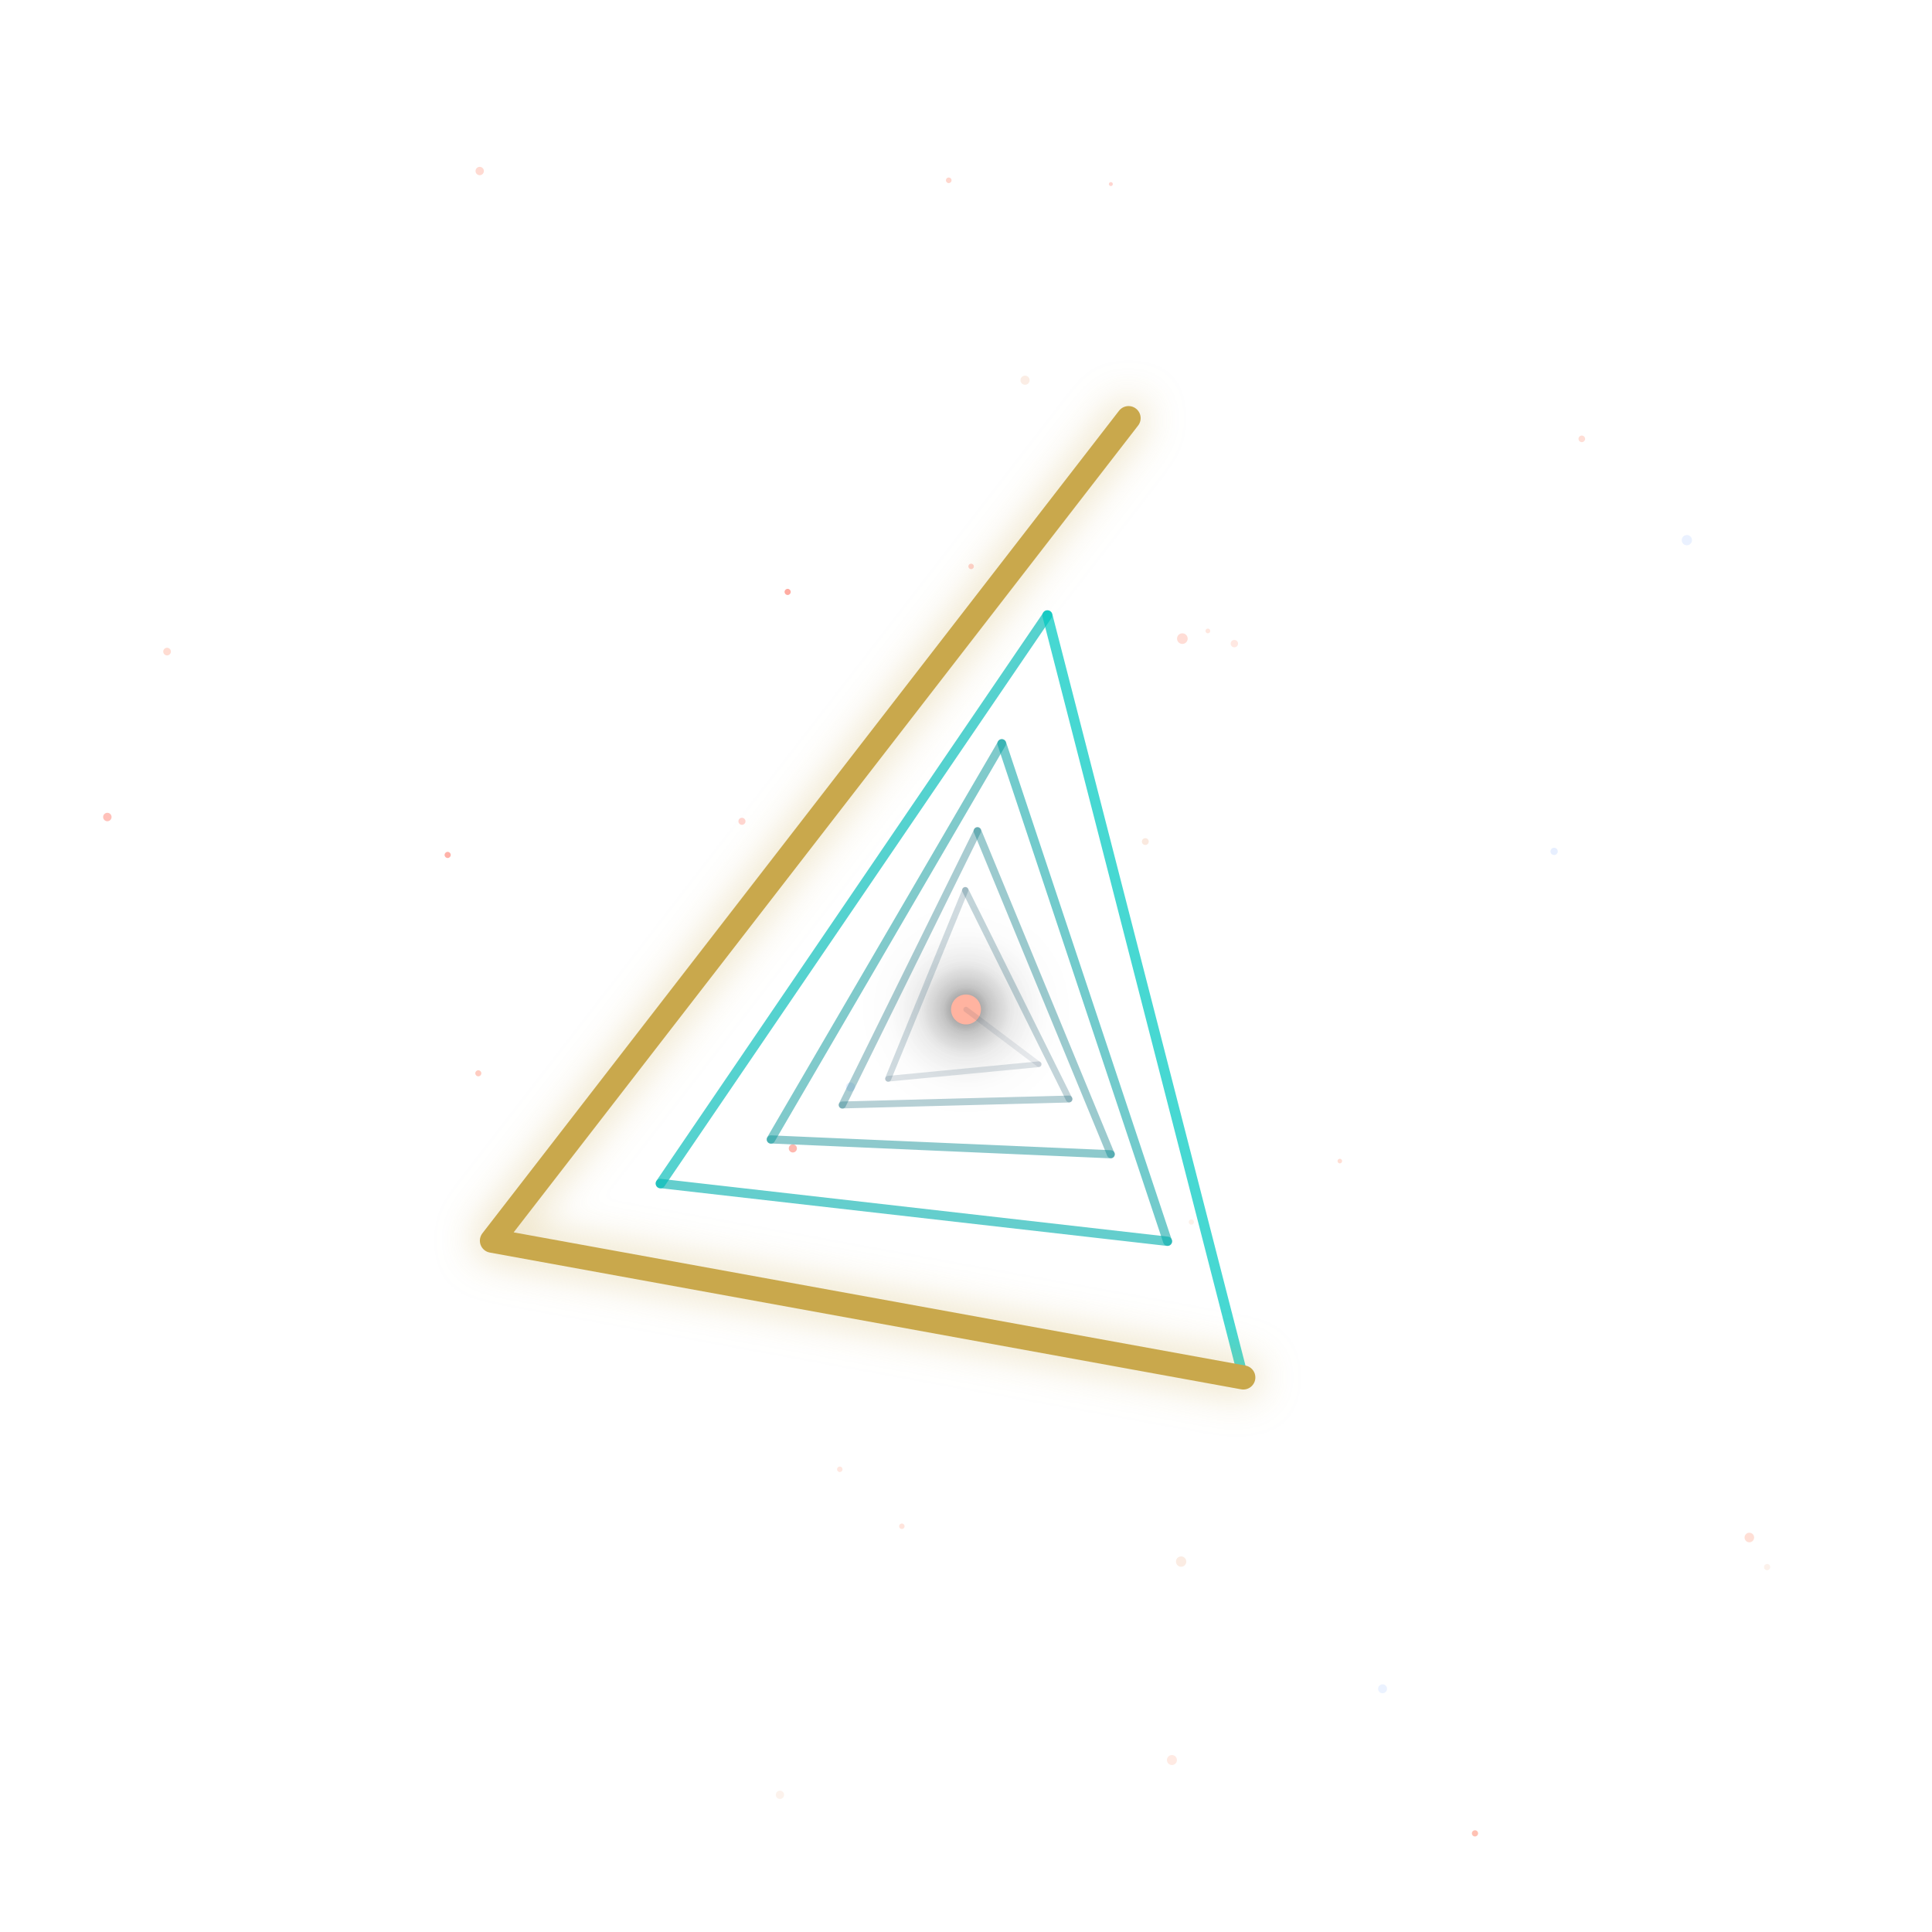
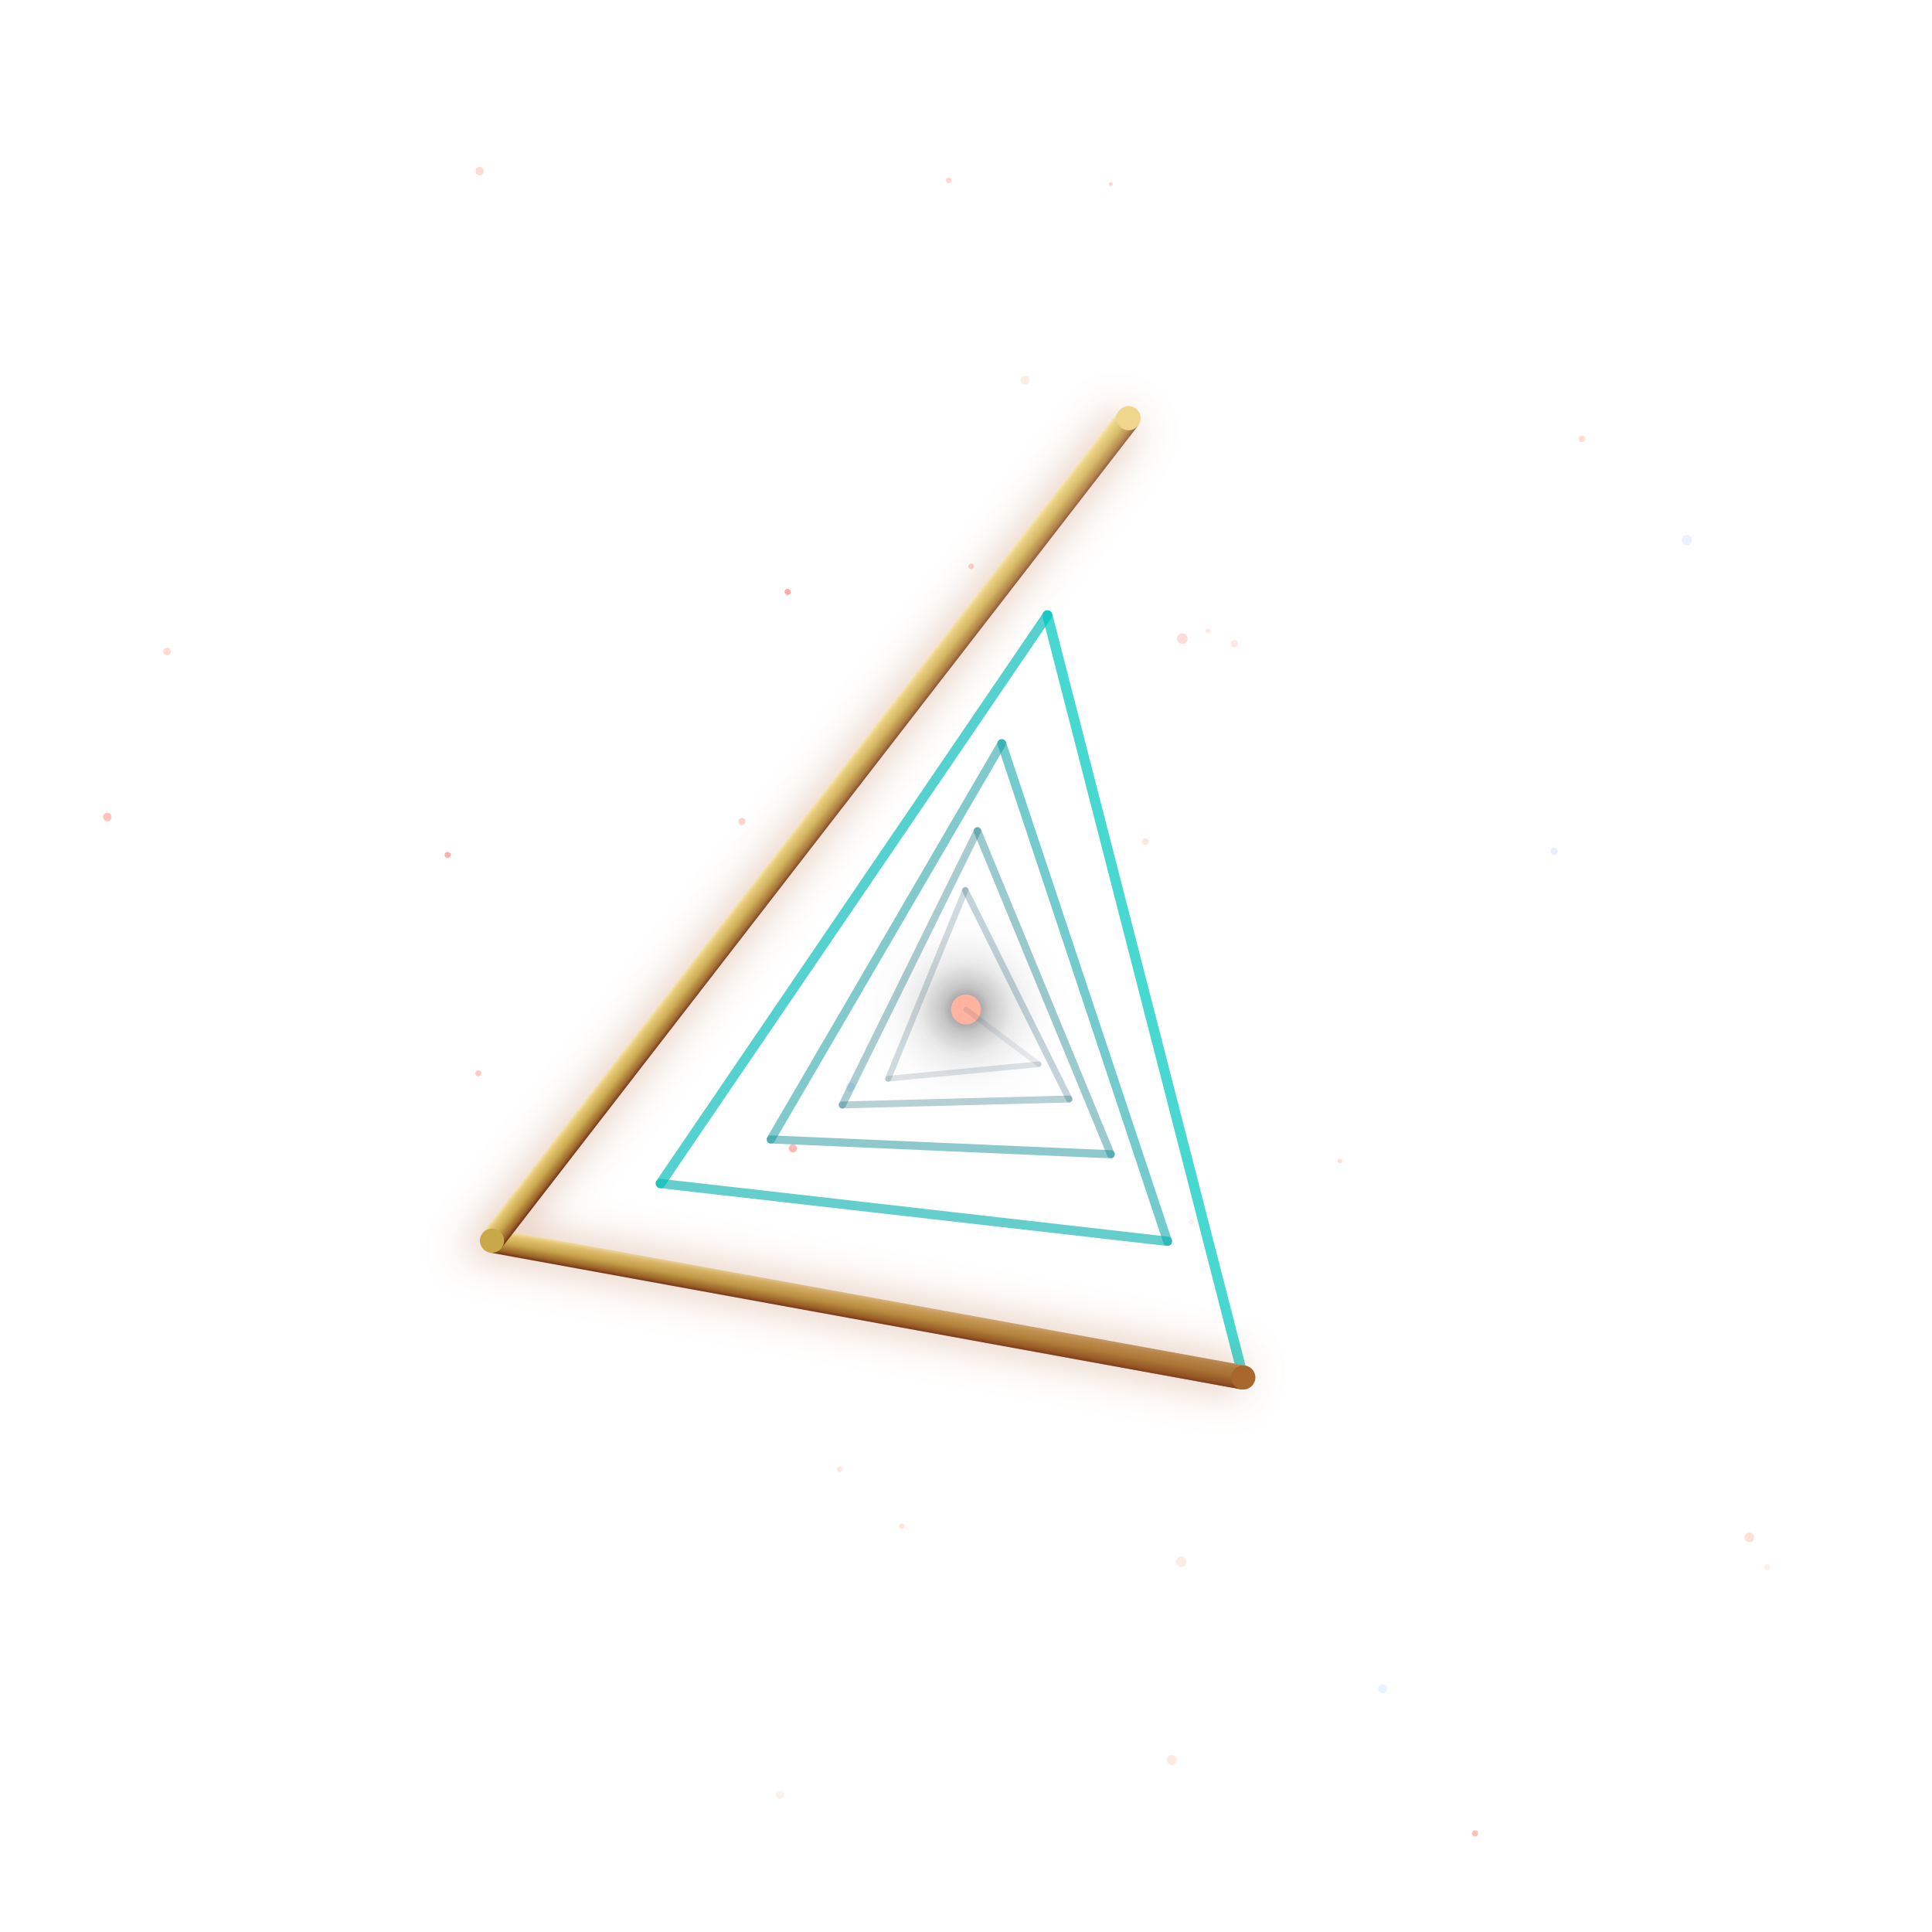
<svg xmlns="http://www.w3.org/2000/svg" viewBox="0 0 800 800" width="800" height="800" role="img" aria-label="Logo: triángulo espiral de conocimiento con nodos en cada vértice y una C final de Christian">
  <defs>
    <radialGradient id="halo-star" cx="50%" cy="50%" r="50%">
      <stop offset="0%" stop-color="currentColor" stop-opacity="0.28" />
      <stop offset="30%" stop-color="currentColor" stop-opacity="0.09" />
      <stop offset="65%" stop-color="currentColor" stop-opacity="0.02" />
      <stop offset="100%" stop-color="currentColor" stop-opacity="0" />
    </radialGradient>
    <radialGradient id="halo-nova" cx="50%" cy="50%" r="50%">
      <stop offset="0%" stop-color="currentColor" stop-opacity="0.16" />
      <stop offset="40%" stop-color="currentColor" stop-opacity="0.05" />
      <stop offset="75%" stop-color="currentColor" stop-opacity="0.01" />
      <stop offset="100%" stop-color="currentColor" stop-opacity="0" />
    </radialGradient>
    <filter id="halo-blur" x="-80%" y="-80%" width="260%" height="260%">
      <feGaussianBlur stdDeviation="8" />
    </filter>
+   </defs>
+   <defs>
+     <linearGradient id="c-perp-1" gradientUnits="userSpaceOnUse" x1="515.71" y1="565.45" x2="513.92" y2="575.29">
+       <stop offset="0%" stop-color="#f6e3a8" />
+       <stop offset="16%" stop-color="#e6c874" />
+       <stop offset="50%" stop-color="#c9a84c" />
+       <stop offset="84%" stop-color="#9c6428" />
+       <stop offset="100%" stop-color="#713114" />
+     </linearGradient>
+     <linearGradient id="c-perp-2" gradientUnits="userSpaceOnUse" x1="199.75" y1="510.68" x2="207.66" y2="516.8">
+       <stop offset="0%" stop-color="#f6e3a8" />
+       <stop offset="16%" stop-color="#e6c874" />
+       <stop offset="50%" stop-color="#c9a84c" />
+       <stop offset="84%" stop-color="#9c6428" />
+       <stop offset="100%" stop-color="#713114" />
+     </linearGradient>
+     <linearGradient id="c-tint-1" gradientUnits="userSpaceOnUse" x1="515.71" y1="565.45" x2="204.6" y2="508.82">
+       <stop offset="0%" stop-color="#8f4a22" stop-opacity="0.6" />
+       <stop offset="100%" stop-color="#8f4a22" stop-opacity="0" />
+     </linearGradient>
+     <linearGradient id="c-tint-2" gradientUnits="userSpaceOnUse" x1="199.75" y1="510.68" x2="463.36" y2="170.09">
+       <stop offset="0%" stop-color="#fff3c0" stop-opacity="0" />
+       <stop offset="100%" stop-color="#fff3c0" stop-opacity="0.28" />
+     </linearGradient>
  </defs>
  <g id="logo-background" data-name="Background">
    <circle cx="326.15" cy="245.1" r="1.275" fill="#ff6f5e" opacity="0.575" />
    <circle cx="373.44" cy="631.99" r="1.135" fill="#ffb49e" opacity="0.356" />
    <circle cx="69.18" cy="269.81" r="1.583" fill="#ffb49e" opacity="0.466" />
    <circle cx="485.27" cy="728.79" r="2.067" fill="#ffb49e" opacity="0.289" />
    <circle cx="724.37" cy="636.65" r="1.982" fill="#ffb49e" opacity="0.425" />
    <circle cx="424.45" cy="157.44" r="1.892" fill="#f6d7c4" opacity="0.445" />
    <circle cx="328.3" cy="475.53" r="1.684" fill="#ff6f5e" opacity="0.494" />
    <circle cx="198.06" cy="444.43" r="1.256" fill="#ff8a70" opacity="0.435" />
    <circle cx="554.79" cy="480.78" r="0.95" fill="#ffb49e" opacity="0.439" />
    <circle cx="322.96" cy="743.2" r="1.716" fill="#f6d7c4" opacity="0.315" />
    <circle cx="459.98" cy="76.22" r="0.821" fill="#ff6f5e" opacity="0.291" />
    <circle cx="610.76" cy="759.16" r="1.285" fill="#ff8a70" opacity="0.528" />
    <circle cx="307.23" cy="340.09" r="1.463" fill="#ff6f5e" opacity="0.291" />
    <circle cx="392.85" cy="74.66" r="1.162" fill="#ff8a70" opacity="0.35" />
    <circle cx="352.18" cy="450.09" r="1.896" fill="#cfe0ff" opacity="0.536" />
    <circle cx="185.37" cy="354.01" r="1.275" fill="#ff6f5e" opacity="0.533" />
    <circle cx="347.74" cy="608.4" r="1.139" fill="#ffb49e" opacity="0.318" />
    <circle cx="474.25" cy="348.48" r="1.418" fill="#f6d7c4" opacity="0.546" />
    <circle cx="489.08" cy="646.62" r="2.143" fill="#f6d7c4" opacity="0.472" />
    <circle cx="500.15" cy="261.26" r="0.983" fill="#ffb49e" opacity="0.325" />
    <circle cx="198.64" cy="70.82" r="1.73" fill="#ff8a70" opacity="0.317" />
    <circle cx="643.53" cy="352.54" r="1.507" fill="#cfe0ff" opacity="0.509" />
    <circle cx="511.12" cy="266.51" r="1.531" fill="#ffb49e" opacity="0.302" />
    <circle cx="489.59" cy="264.44" r="2.199" fill="#ff8a70" opacity="0.29" />
    <circle cx="698.49" cy="223.67" r="2.122" fill="#cfe0ff" opacity="0.446" />
    <circle cx="493.32" cy="506.02" r="1.087" fill="#f6d7c4" opacity="0.355" />
    <circle cx="654.99" cy="181.72" r="1.364" fill="#ff8a70" opacity="0.288" />
    <circle cx="44.45" cy="338.31" r="1.748" fill="#ff6f5e" opacity="0.427" />
    <circle cx="402.12" cy="234.54" r="1.137" fill="#ff6f5e" opacity="0.324" />
    <circle cx="572.49" cy="699.29" r="1.85" fill="#cfe0ff" opacity="0.413" />
    <circle cx="313.64" cy="375.46" r="1.481" fill="#ff6f5e" opacity="0.456" />
    <circle cx="731.72" cy="648.9" r="1.289" fill="#f6d7c4" opacity="0.344" />
  </g>
  <g id="logo-star-0" data-name="star 0">
    <circle cx="400" cy="418" r="44.8" fill="url(#halo-nova)" color="#ffb3a0" />
    <circle cx="400" cy="418" r="26.6" fill="url(#halo-nova)" color="#ffb3a0" />
    <circle cx="400" cy="418" r="31" fill="url(#halo-star)" color="#ffb3a0" />
    <circle cx="400" cy="418" r="6.2" fill="#ffb3a0" opacity="1" />
  </g>
  <g id="logo-spiral" data-name="Spiral" stroke-linecap="round" fill="none">
    <line x1="400" y1="418" x2="430.1" y2="440.68" stroke="rgb(22,50,79)" stroke-width="2.2" opacity="0.1" />
    <line x1="430.1" y1="440.68" x2="367.77" y2="446.68" stroke="rgb(20,63,88)" stroke-width="2.367" opacity="0.152" />
    <line x1="367.77" y1="446.68" x2="399.71" y2="368.62" stroke="rgb(18,75,98)" stroke-width="2.533" opacity="0.203" />
    <line x1="399.71" y1="368.62" x2="442.66" y2="455.09" stroke="rgb(17,88,107)" stroke-width="2.7" opacity="0.255" />
    <line x1="442.66" y1="455.09" x2="348.78" y2="457.54" stroke="rgb(15,100,117)" stroke-width="2.867" opacity="0.307" />
    <line x1="348.78" y1="457.54" x2="404.74" y2="344.08" stroke="rgb(13,113,126)" stroke-width="3.033" opacity="0.358" />
    <line x1="404.74" y1="344.08" x2="459.96" y2="477.96" stroke="rgb(11,126,136)" stroke-width="3.2" opacity="0.41" />
    <line x1="459.96" y1="477.96" x2="319.22" y2="471.81" stroke="rgb(9,138,145)" stroke-width="3.367" opacity="0.462" />
    <line x1="319.22" y1="471.81" x2="414.82" y2="307.88" stroke="rgb(7,151,154)" stroke-width="3.533" opacity="0.513" />
    <line x1="414.82" y1="307.88" x2="483.44" y2="513.99" stroke="rgb(6,163,164)" stroke-width="3.7" opacity="0.565" />
    <line x1="483.44" y1="513.99" x2="273.49" y2="490.06" stroke="rgb(4,176,173)" stroke-width="3.867" opacity="0.617" />
    <line x1="273.49" y1="490.06" x2="433.7" y2="254.78" stroke="rgb(2,188,183)" stroke-width="4.033" opacity="0.668" />
    <line x1="433.7" y1="254.78" x2="514.82" y2="570.37" stroke="rgb(0,201,192)" stroke-width="4.2" opacity="0.72" />
  </g>
-   <g id="logo-c-triespiral" data-name="C TriSpiral" fill="none" stroke-linecap="round" stroke-linejoin="round">
-     <path d="M 514.818 570.368 L 203.708 513.738 L 467.315 173.146" stroke="#c9a84c" stroke-width="16" opacity="0.3" filter="url(#halo-blur)" />
-     <path d="M 514.818 570.368 L 203.708 513.738 L 467.315 173.146" stroke="#c9a84c" stroke-width="10" opacity="1" />
+   <path d="M 514.818 570.368 L 203.708 513.738 L 467.315 173.146" stroke="#b05a28" stroke-width="16" opacity="0.28" fill="none" filter="url(#halo-blur)" />
+   <g id="logo-c-triespiral" data-name="C TriSpiral">
+     <path d="M 515.713 565.449 L 204.603 508.819 L 202.812 518.657 L 513.922 575.287 Z" fill="url(#c-perp-1)" />
+     <path d="M 199.754 510.678 L 463.361 170.086 L 471.269 176.207 L 207.662 516.798 Z" fill="url(#c-perp-2)" />
+     <path d="M 515.713 565.449 L 204.603 508.819 L 202.812 518.657 L 513.922 575.287 Z" fill="url(#c-tint-1)" />
+     <path d="M 199.754 510.678 L 463.361 170.086 L 471.269 176.207 L 207.662 516.798 Z" fill="url(#c-tint-2)" />
+     <circle cx="514.82" cy="570.37" r="5" fill="#a8672c" />
+     <circle cx="203.71" cy="513.74" r="5" fill="#c9a84c" />
+     <circle cx="467.31" cy="173.15" r="5" fill="#f0d68c" />
  </g>
</svg>
